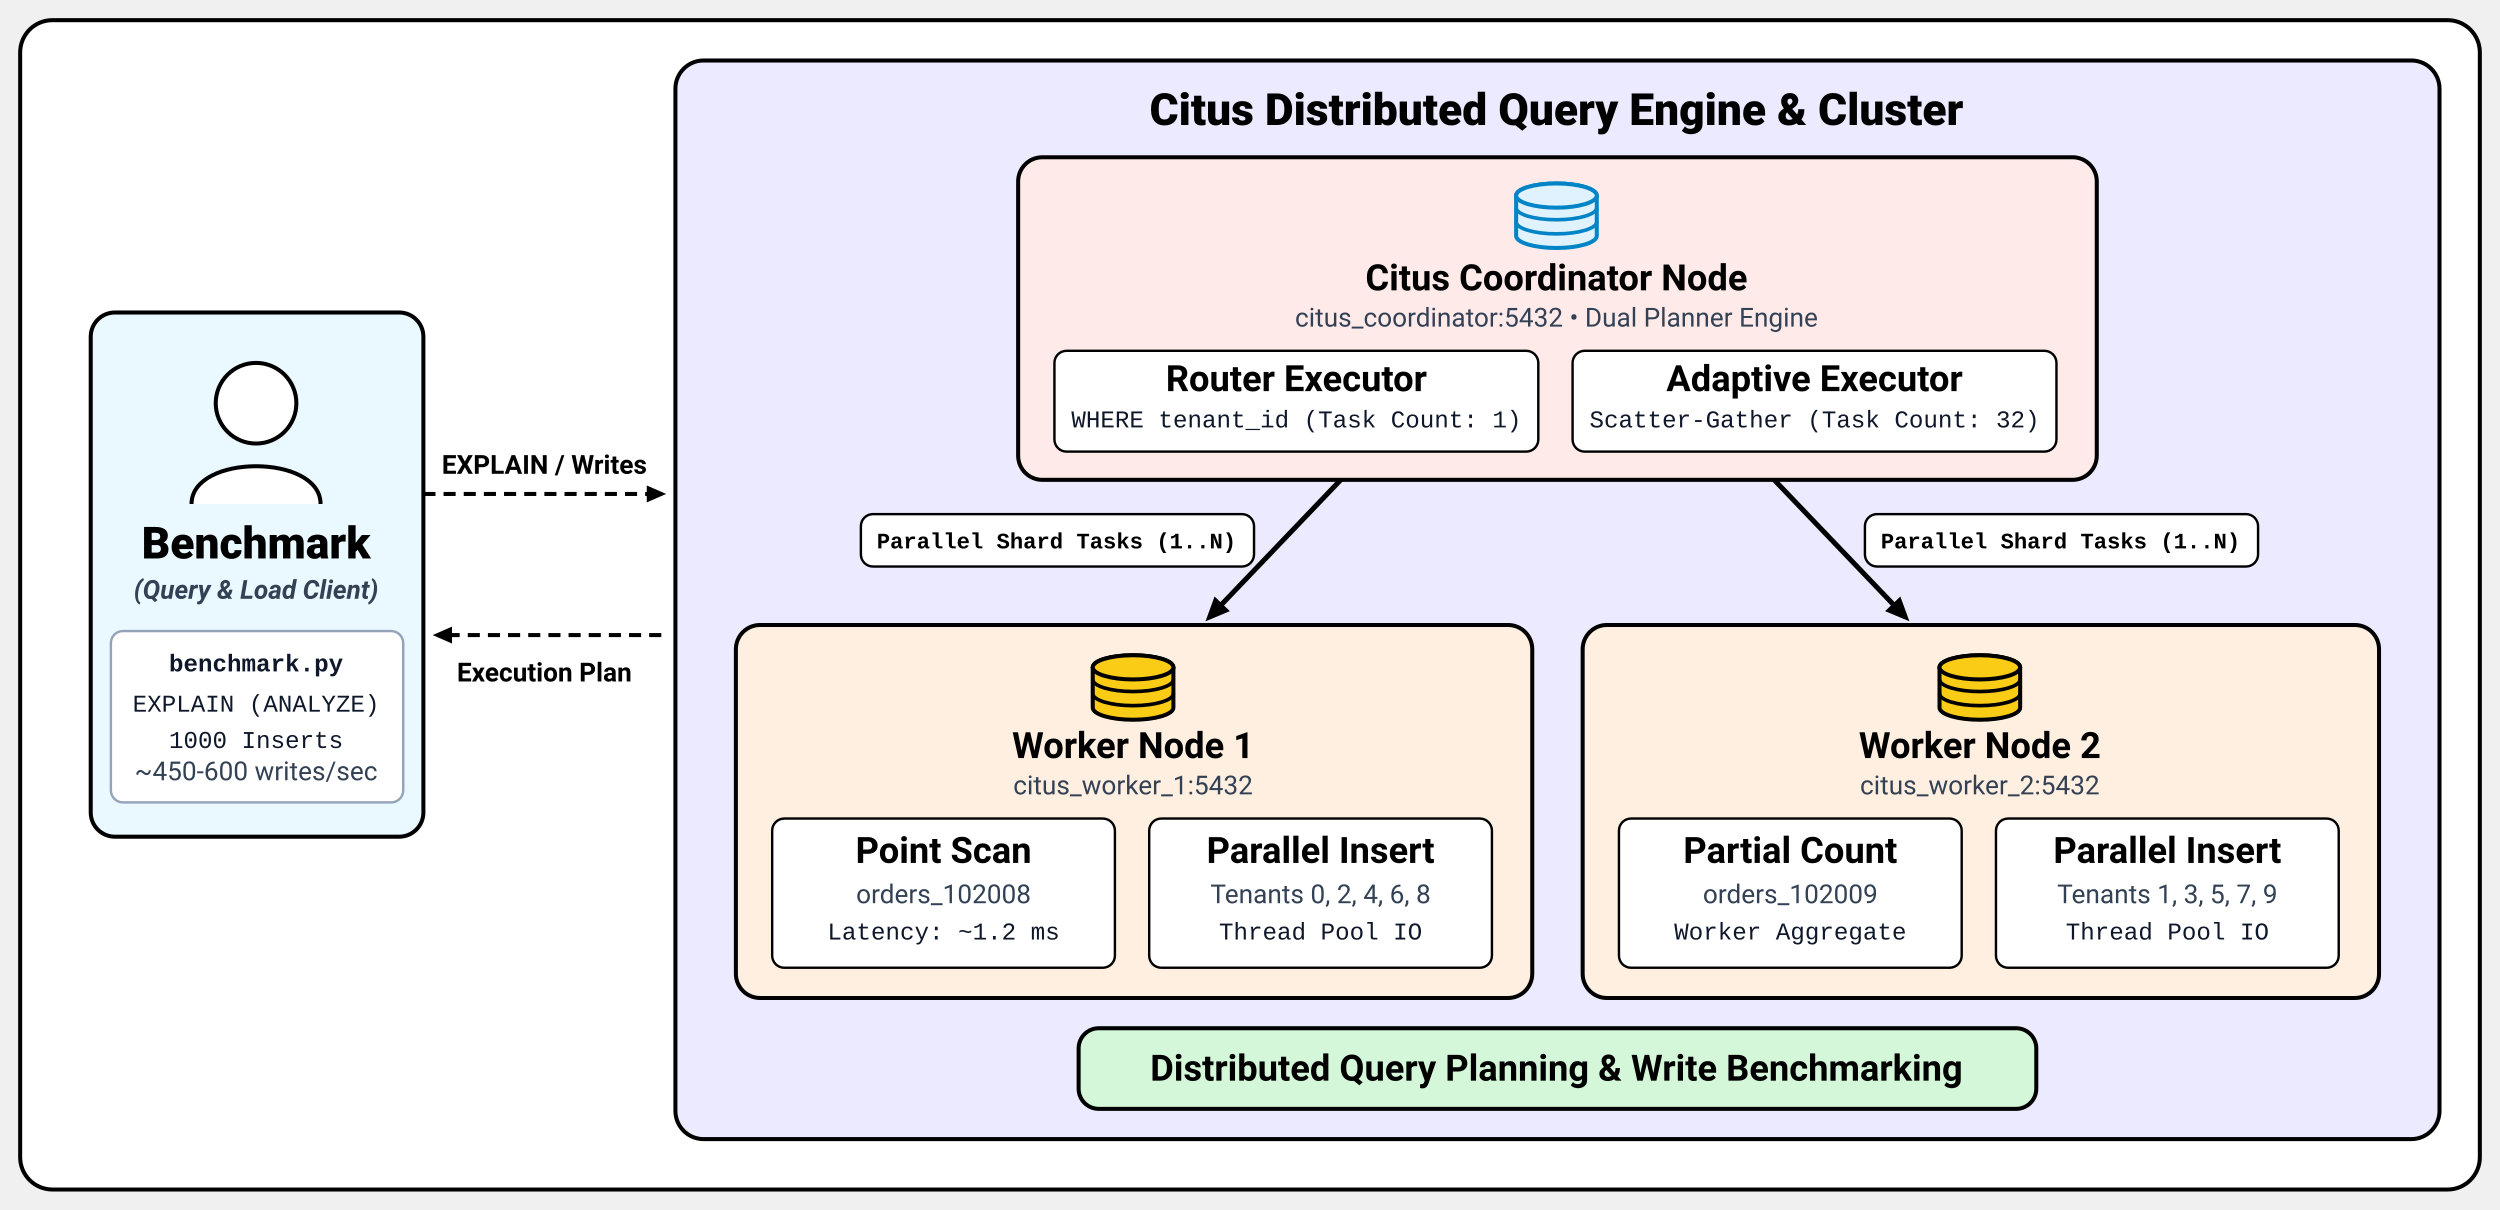
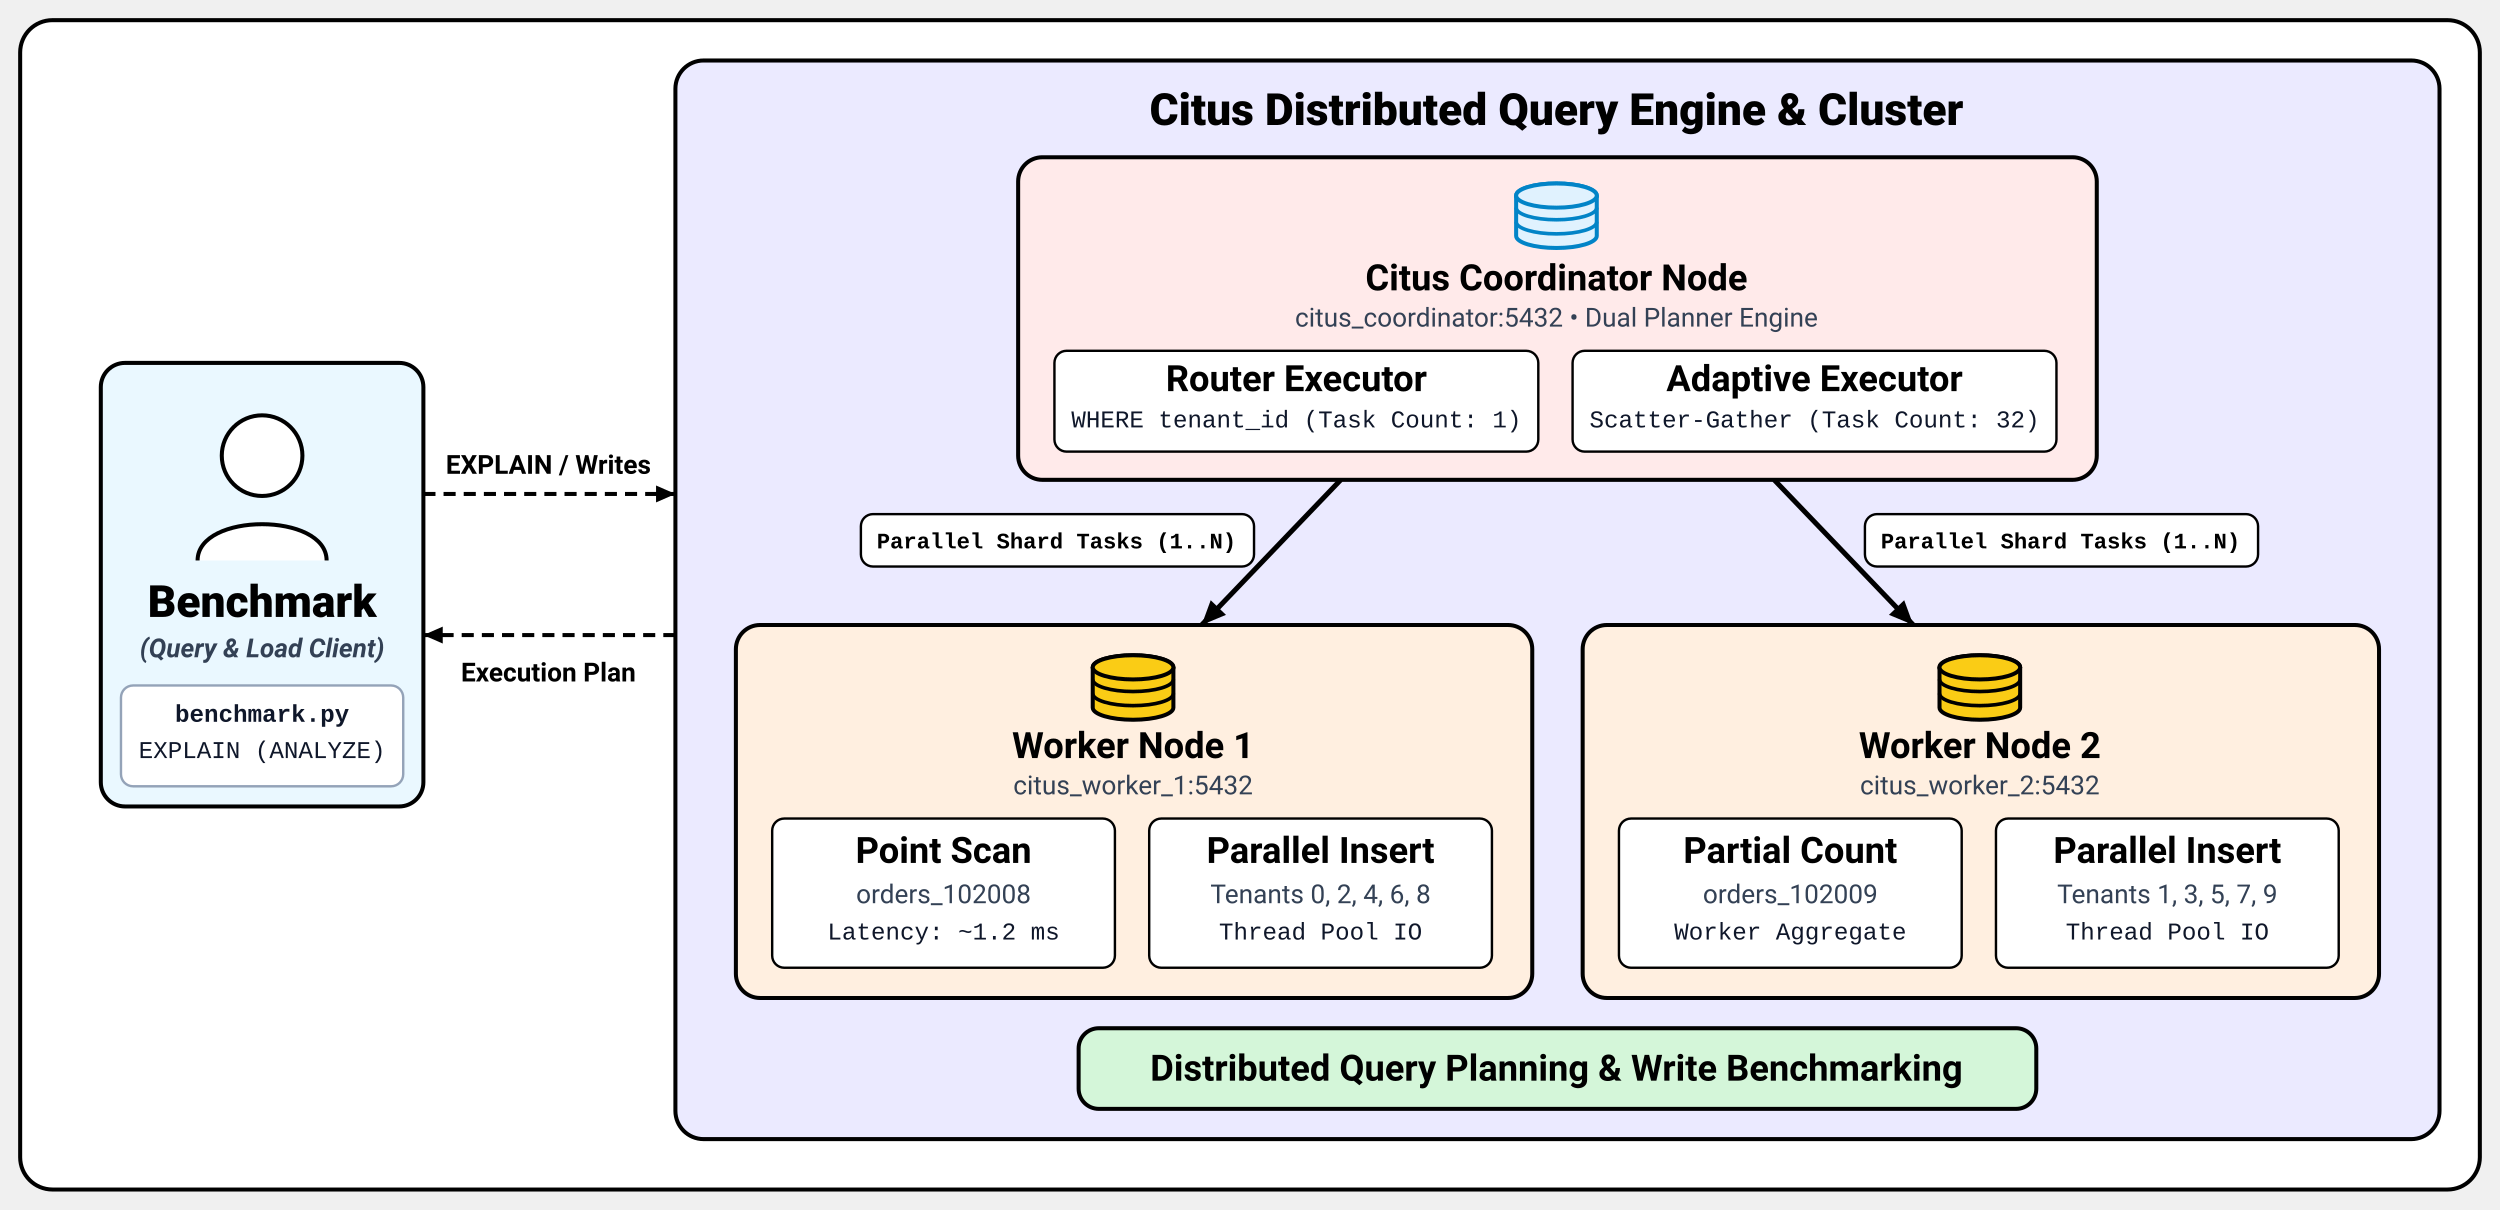
<svg xmlns="http://www.w3.org/2000/svg" viewBox="0 0 1240 600" width="100%" height="auto">
  <defs>
    <style>
      .txt-title { font-family: -apple-system, BlinkMacSystemFont, "Segoe UI", Roboto, Helvetica, Arial, sans-serif; font-size: 22px; font-weight: 800; fill: #000000; }
      .txt-node-title { font-family: -apple-system, BlinkMacSystemFont, "Segoe UI", Roboto, Helvetica, Arial, sans-serif; font-size: 18px; font-weight: 700; fill: #000000; }
      .txt-node-sub { font-family: -apple-system, BlinkMacSystemFont, "Segoe UI", Roboto, Helvetica, Arial, sans-serif; font-size: 13px; fill: #334155; }
      .txt-node-code { font-family: "SFMono-Regular", Consolas, "Liberation Mono", Menlo, monospace; font-size: 12px; fill: #0f172a; }
      .txt-arrow-label { font-family: -apple-system, BlinkMacSystemFont, "Segoe UI", Roboto, Helvetica, Arial, sans-serif; font-size: 13px; font-weight: 700; fill: #000000; }
      .txt-badge { font-family: "SFMono-Regular", Consolas, "Liberation Mono", Menlo, monospace; font-size: 11px; font-weight: 700; fill: #000000; }
    </style>
-     <marker id="arrow" viewBox="0 0 10 10" refX="6" refY="5" markerWidth="6" markerHeight="6" orient="auto">
+     <marker id="arrow" viewBox="0 0 10 10" refX="8" refY="5" markerWidth="6" markerHeight="6" orient="auto">
      <path d="M 0 1.5 L 8 5 L 0 8.5 z" fill="#000000" />
    </marker>
-     <marker id="arrow-muted" viewBox="0 0 10 10" refX="6" refY="5" markerWidth="6" markerHeight="6" orient="auto">
+     <marker id="arrow-muted" viewBox="0 0 10 10" refX="8" refY="5" markerWidth="6" markerHeight="6" orient="auto">
      <path d="M 0 1.5 L 8 5 L 0 8.5 z" fill="#94a3b8" />
    </marker>
-     <marker id="arrow-green" viewBox="0 0 10 10" refX="6" refY="5" markerWidth="6" markerHeight="6" orient="auto">
+     <marker id="arrow-green" viewBox="0 0 10 10" refX="8" refY="5" markerWidth="6" markerHeight="6" orient="auto">
      <path d="M 0 1.5 L 8 5 L 0 8.5 z" fill="#16a34a" />
    </marker>
  </defs>
  <rect x="10" y="10" width="1220" height="580" rx="16" fill="#ffffff" stroke="#000000" stroke-width="2" />
-   <g transform="translate(45, 155)">
-     <rect width="165" height="260" rx="12" fill="#eaf8ff" stroke="#000000" stroke-width="2" />
-     <circle cx="82" cy="45" r="20" fill="#ffffff" stroke="#000000" stroke-width="2" />
-     <path d="M 50 95 C 50 70, 114 70, 114 95" fill="#ffffff" stroke="#000000" stroke-width="2" />
-     <text x="82" y="122" class="txt-title" text-anchor="middle">Benchmark</text>
-     <text x="82" y="142" class="txt-node-sub" font-style="italic" font-weight="600" text-anchor="middle">(Query &amp; Load Client)</text>
-     <g transform="translate(10, 158)">
-       <rect width="145" height="85" rx="6" fill="#ffffff" stroke="#94a3b8" stroke-width="1.2" />
-       <text x="72" y="20" class="txt-node-code" font-weight="700" text-anchor="middle">benchmark.py</text>
-       <text x="72" y="40" class="txt-node-code" font-size="11" text-anchor="middle">EXPLAIN (ANALYZE)</text>
-       <text x="72" y="58" class="txt-node-code" font-size="11" text-anchor="middle">1000 Inserts</text>
-       <text x="72" y="74" class="txt-node-sub" font-size="10" text-anchor="middle">~450-600 writes/sec</text>
+   <g transform="translate(50, 180)">
+     <rect width="160" height="220" rx="12" fill="#eaf8ff" stroke="#000000" stroke-width="2" />
+     <circle cx="80" cy="46" r="20" fill="#ffffff" stroke="#000000" stroke-width="2" />
+     <path d="M 48 98 C 48 74, 112 74, 112 98" fill="#ffffff" stroke="#000000" stroke-width="2" />
+     <text x="80" y="126" class="txt-title" font-size="19" text-anchor="middle">Benchmark</text>
+     <text x="80" y="146" class="txt-node-sub" font-style="italic" font-weight="600" text-anchor="middle">(Query &amp; Load Client)</text>
+     <g transform="translate(10, 160)">
+       <rect width="140" height="50" rx="6" fill="#ffffff" stroke="#94a3b8" stroke-width="1.2" />
+       <text x="70" y="18" class="txt-node-code" font-weight="700" text-anchor="middle">benchmark.py</text>
+       <text x="70" y="36" class="txt-node-code" font-size="11" text-anchor="middle">EXPLAIN (ANALYZE)</text>
    </g>
  </g>
-   <path d="M 210 245 L 328 245" fill="none" stroke="#000000" stroke-width="2" stroke-dasharray="6 4" marker-end="url(#arrow)" />
-   <text x="270" y="235" class="txt-arrow-label" text-anchor="middle">EXPLAIN / Writes</text>
-   <path d="M 328 315 L 217 315" fill="none" stroke="#000000" stroke-width="2" stroke-dasharray="6 4" marker-end="url(#arrow)" />
-   <text x="270" y="338" class="txt-arrow-label" text-anchor="middle">Execution Plan</text>
+   <path d="M 210 245 L 335 245" fill="none" stroke="#000000" stroke-width="2" stroke-dasharray="6 4" marker-end="url(#arrow)" />
+   <text x="272" y="235" class="txt-arrow-label" text-anchor="middle">EXPLAIN / Writes</text>
+   <path d="M 335 315 L 210 315" fill="none" stroke="#000000" stroke-width="2" stroke-dasharray="6 4" marker-end="url(#arrow)" />
+   <text x="272" y="338" class="txt-arrow-label" text-anchor="middle">Execution Plan</text>
  <g transform="translate(335, 30)">
    <rect width="875" height="535" rx="14" fill="#ebeaff" stroke="#000000" stroke-width="2" />
    <text x="437" y="32" class="txt-title" text-anchor="middle">Citus Distributed Query Engine &amp; Cluster</text>
    <g transform="translate(170, 48)">
      <rect width="535" height="160" rx="12" fill="#ffeaea" stroke="#000000" stroke-width="2" />
      <g transform="translate(245, 10)">
        <ellipse cx="22" cy="9" rx="20" ry="6" fill="#e0f2fe" stroke="#0284c7" stroke-width="2" />
        <path d="M 2 9 L 2 29 A 20 6 0 0 0 42 29 L 42 9" fill="#e0f2fe" stroke="#0284c7" stroke-width="2" />
        <path d="M 2 15 A 20 6 0 0 0 42 15" fill="none" stroke="#0284c7" stroke-width="1.8" />
        <path d="M 2 22 A 20 6 0 0 0 42 22" fill="none" stroke="#0284c7" stroke-width="1.8" />
        <ellipse cx="22" cy="9" rx="20" ry="6" fill="#e0f2fe" stroke="#0284c7" stroke-width="2" />
      </g>
      <text x="267" y="66" class="txt-node-title" text-anchor="middle">Citus Coordinator Node</text>
      <text x="267" y="84" class="txt-node-sub" text-anchor="middle">citus_coordinator:5432 • Dual Planner Engine</text>
      <g transform="translate(18, 96)">
        <rect width="240" height="50" rx="6" fill="#ffffff" stroke="#000000" stroke-width="1.2" />
        <text x="120" y="20" class="txt-node-title" font-size="13" text-anchor="middle">Router Executor</text>
        <text x="120" y="38" class="txt-node-code" font-size="11" fill="#15803d" text-anchor="middle">WHERE tenant_id (Task Count: 1)</text>
      </g>
      <g transform="translate(275, 96)">
        <rect width="240" height="50" rx="6" fill="#ffffff" stroke="#000000" stroke-width="1.2" />
        <text x="120" y="20" class="txt-node-title" font-size="13" text-anchor="middle">Adaptive Executor</text>
        <text x="120" y="38" class="txt-node-code" font-size="11" fill="#7c3aed" text-anchor="middle">Scatter-Gather (Task Count: 32)</text>
      </g>
    </g>
-     <path d="M 330 208 L 265 276" fill="none" stroke="#000000" stroke-width="2.5" marker-end="url(#arrow)" />
+     <path d="M 330 208 L 261 280" fill="none" stroke="#000000" stroke-width="2.5" marker-end="url(#arrow)" />
    <g transform="translate(92, 225)">
      <rect width="195" height="26" rx="6" fill="#ffffff" stroke="#000000" stroke-width="1.2" />
      <text x="97" y="17" class="txt-badge" text-anchor="middle">Parallel Shard Tasks (1..N)</text>
    </g>
-     <path d="M 545 208 L 610 276" fill="none" stroke="#000000" stroke-width="2.5" marker-end="url(#arrow)" />
+     <path d="M 545 208 L 614 280" fill="none" stroke="#000000" stroke-width="2.5" marker-end="url(#arrow)" />
    <g transform="translate(590, 225)">
      <rect width="195" height="26" rx="6" fill="#ffffff" stroke="#000000" stroke-width="1.2" />
      <text x="97" y="17" class="txt-badge" text-anchor="middle">Parallel Shard Tasks (1..N)</text>
    </g>
    <g transform="translate(30, 280)">
      <rect width="395" height="185" rx="12" fill="#ffefe0" stroke="#000000" stroke-width="2" />
      <g transform="translate(175, 12)">
        <ellipse cx="22" cy="9" rx="20" ry="6" fill="#facc15" stroke="#000000" stroke-width="2" />
        <path d="M 2 9 L 2 29 A 20 6 0 0 0 42 29 L 42 9" fill="#facc15" stroke="#000000" stroke-width="2" />
        <path d="M 2 15 A 20 6 0 0 0 42 15" fill="none" stroke="#000000" stroke-width="1.8" />
        <path d="M 2 22 A 20 6 0 0 0 42 22" fill="none" stroke="#000000" stroke-width="1.8" />
        <ellipse cx="22" cy="9" rx="20" ry="6" fill="#facc15" stroke="#000000" stroke-width="2" />
      </g>
      <text x="197" y="66" class="txt-node-title" text-anchor="middle">Worker Node 1</text>
      <text x="197" y="84" class="txt-node-sub" text-anchor="middle">citus_worker_1:5432</text>
      <g transform="translate(18, 96)">
        <rect width="170" height="74" rx="6" fill="#ffffff" stroke="#000000" stroke-width="1.2" />
        <text x="85" y="22" class="txt-node-title" font-size="13" text-anchor="middle">Point Scan</text>
        <text x="85" y="42" class="txt-node-sub" font-size="11" text-anchor="middle">orders_102008</text>
        <text x="85" y="60" class="txt-node-code" font-size="11" fill="#15803d" text-anchor="middle">Latency: ~1.2 ms</text>
      </g>
      <g transform="translate(205, 96)">
        <rect width="170" height="74" rx="6" fill="#ffffff" stroke="#000000" stroke-width="1.2" />
        <text x="85" y="22" class="txt-node-title" font-size="13" text-anchor="middle">Parallel Insert</text>
        <text x="85" y="42" class="txt-node-sub" font-size="11" text-anchor="middle">Tenants 0, 2, 4, 6, 8</text>
        <text x="85" y="60" class="txt-node-code" font-size="11" fill="#0284c7" text-anchor="middle">Thread Pool IO</text>
      </g>
    </g>
    <g transform="translate(450, 280)">
      <rect width="395" height="185" rx="12" fill="#ffefe0" stroke="#000000" stroke-width="2" />
      <g transform="translate(175, 12)">
        <ellipse cx="22" cy="9" rx="20" ry="6" fill="#facc15" stroke="#000000" stroke-width="2" />
        <path d="M 2 9 L 2 29 A 20 6 0 0 0 42 29 L 42 9" fill="#facc15" stroke="#000000" stroke-width="2" />
        <path d="M 2 15 A 20 6 0 0 0 42 15" fill="none" stroke="#000000" stroke-width="1.8" />
        <path d="M 2 22 A 20 6 0 0 0 42 22" fill="none" stroke="#000000" stroke-width="1.8" />
        <ellipse cx="22" cy="9" rx="20" ry="6" fill="#facc15" stroke="#000000" stroke-width="2" />
      </g>
      <text x="197" y="66" class="txt-node-title" text-anchor="middle">Worker Node 2</text>
      <text x="197" y="84" class="txt-node-sub" text-anchor="middle">citus_worker_2:5432</text>
      <g transform="translate(18, 96)">
        <rect width="170" height="74" rx="6" fill="#ffffff" stroke="#000000" stroke-width="1.2" />
        <text x="85" y="22" class="txt-node-title" font-size="13" text-anchor="middle">Partial Count</text>
        <text x="85" y="42" class="txt-node-sub" font-size="11" text-anchor="middle">orders_102009</text>
        <text x="85" y="60" class="txt-node-code" font-size="11" fill="#7c3aed" text-anchor="middle">Worker Aggregate</text>
      </g>
      <g transform="translate(205, 96)">
        <rect width="170" height="74" rx="6" fill="#ffffff" stroke="#000000" stroke-width="1.2" />
        <text x="85" y="22" class="txt-node-title" font-size="13" text-anchor="middle">Parallel Insert</text>
        <text x="85" y="42" class="txt-node-sub" font-size="11" text-anchor="middle">Tenants 1, 3, 5, 7, 9</text>
        <text x="85" y="60" class="txt-node-code" font-size="11" fill="#0284c7" text-anchor="middle">Thread Pool IO</text>
      </g>
    </g>
    <g transform="translate(200, 480)">
      <rect width="475" height="40" rx="10" fill="#d4f6d9" stroke="#000000" stroke-width="2" />
      <text x="237" y="26" class="txt-node-title" font-size="15" text-anchor="middle">Distributed Query Planning &amp; Write Benchmarking</text>
    </g>
  </g>
</svg>
